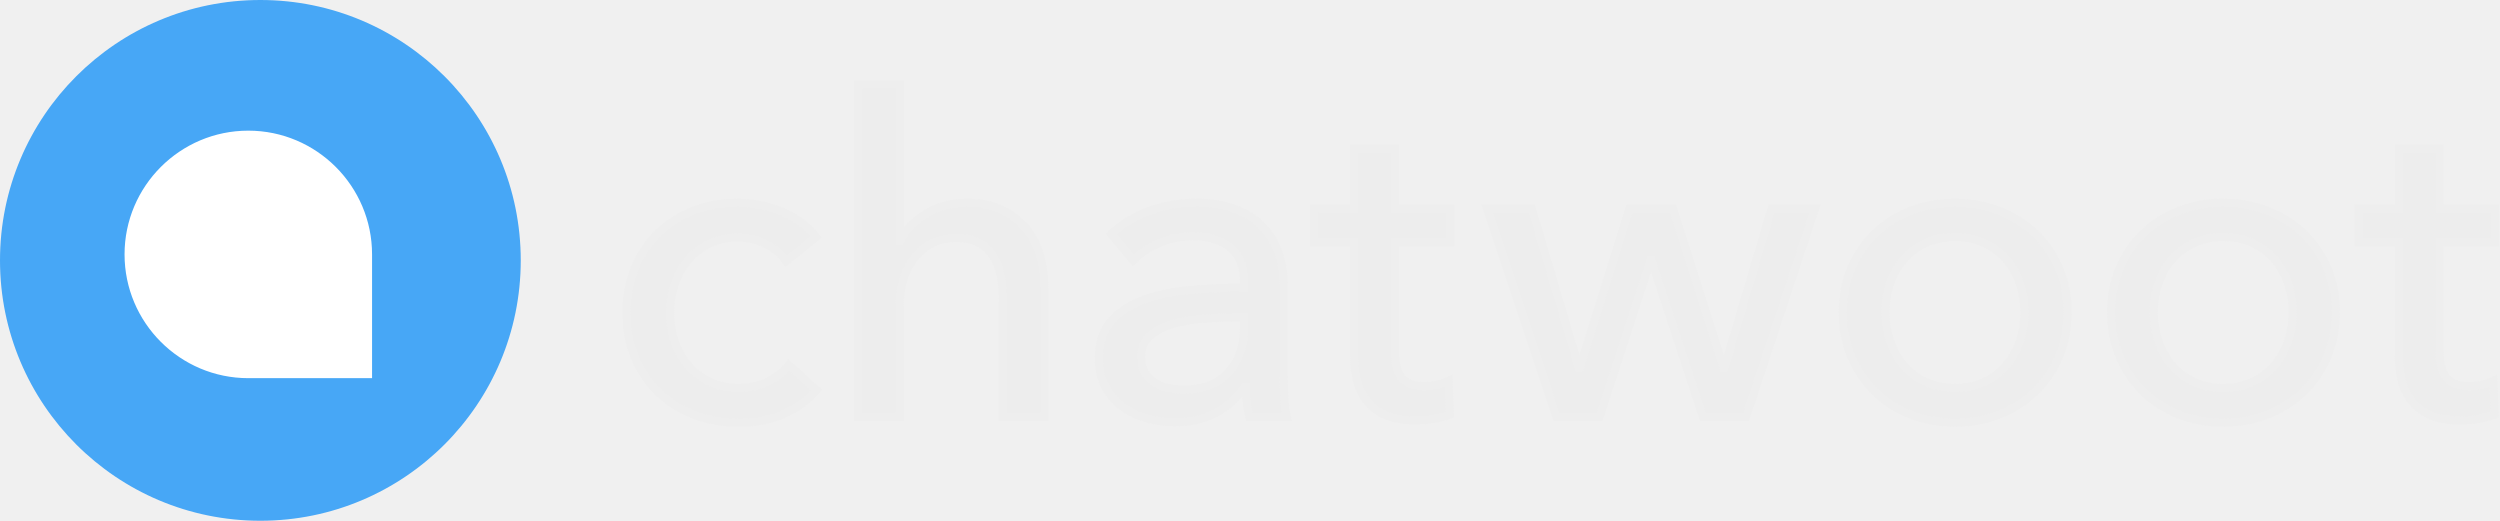
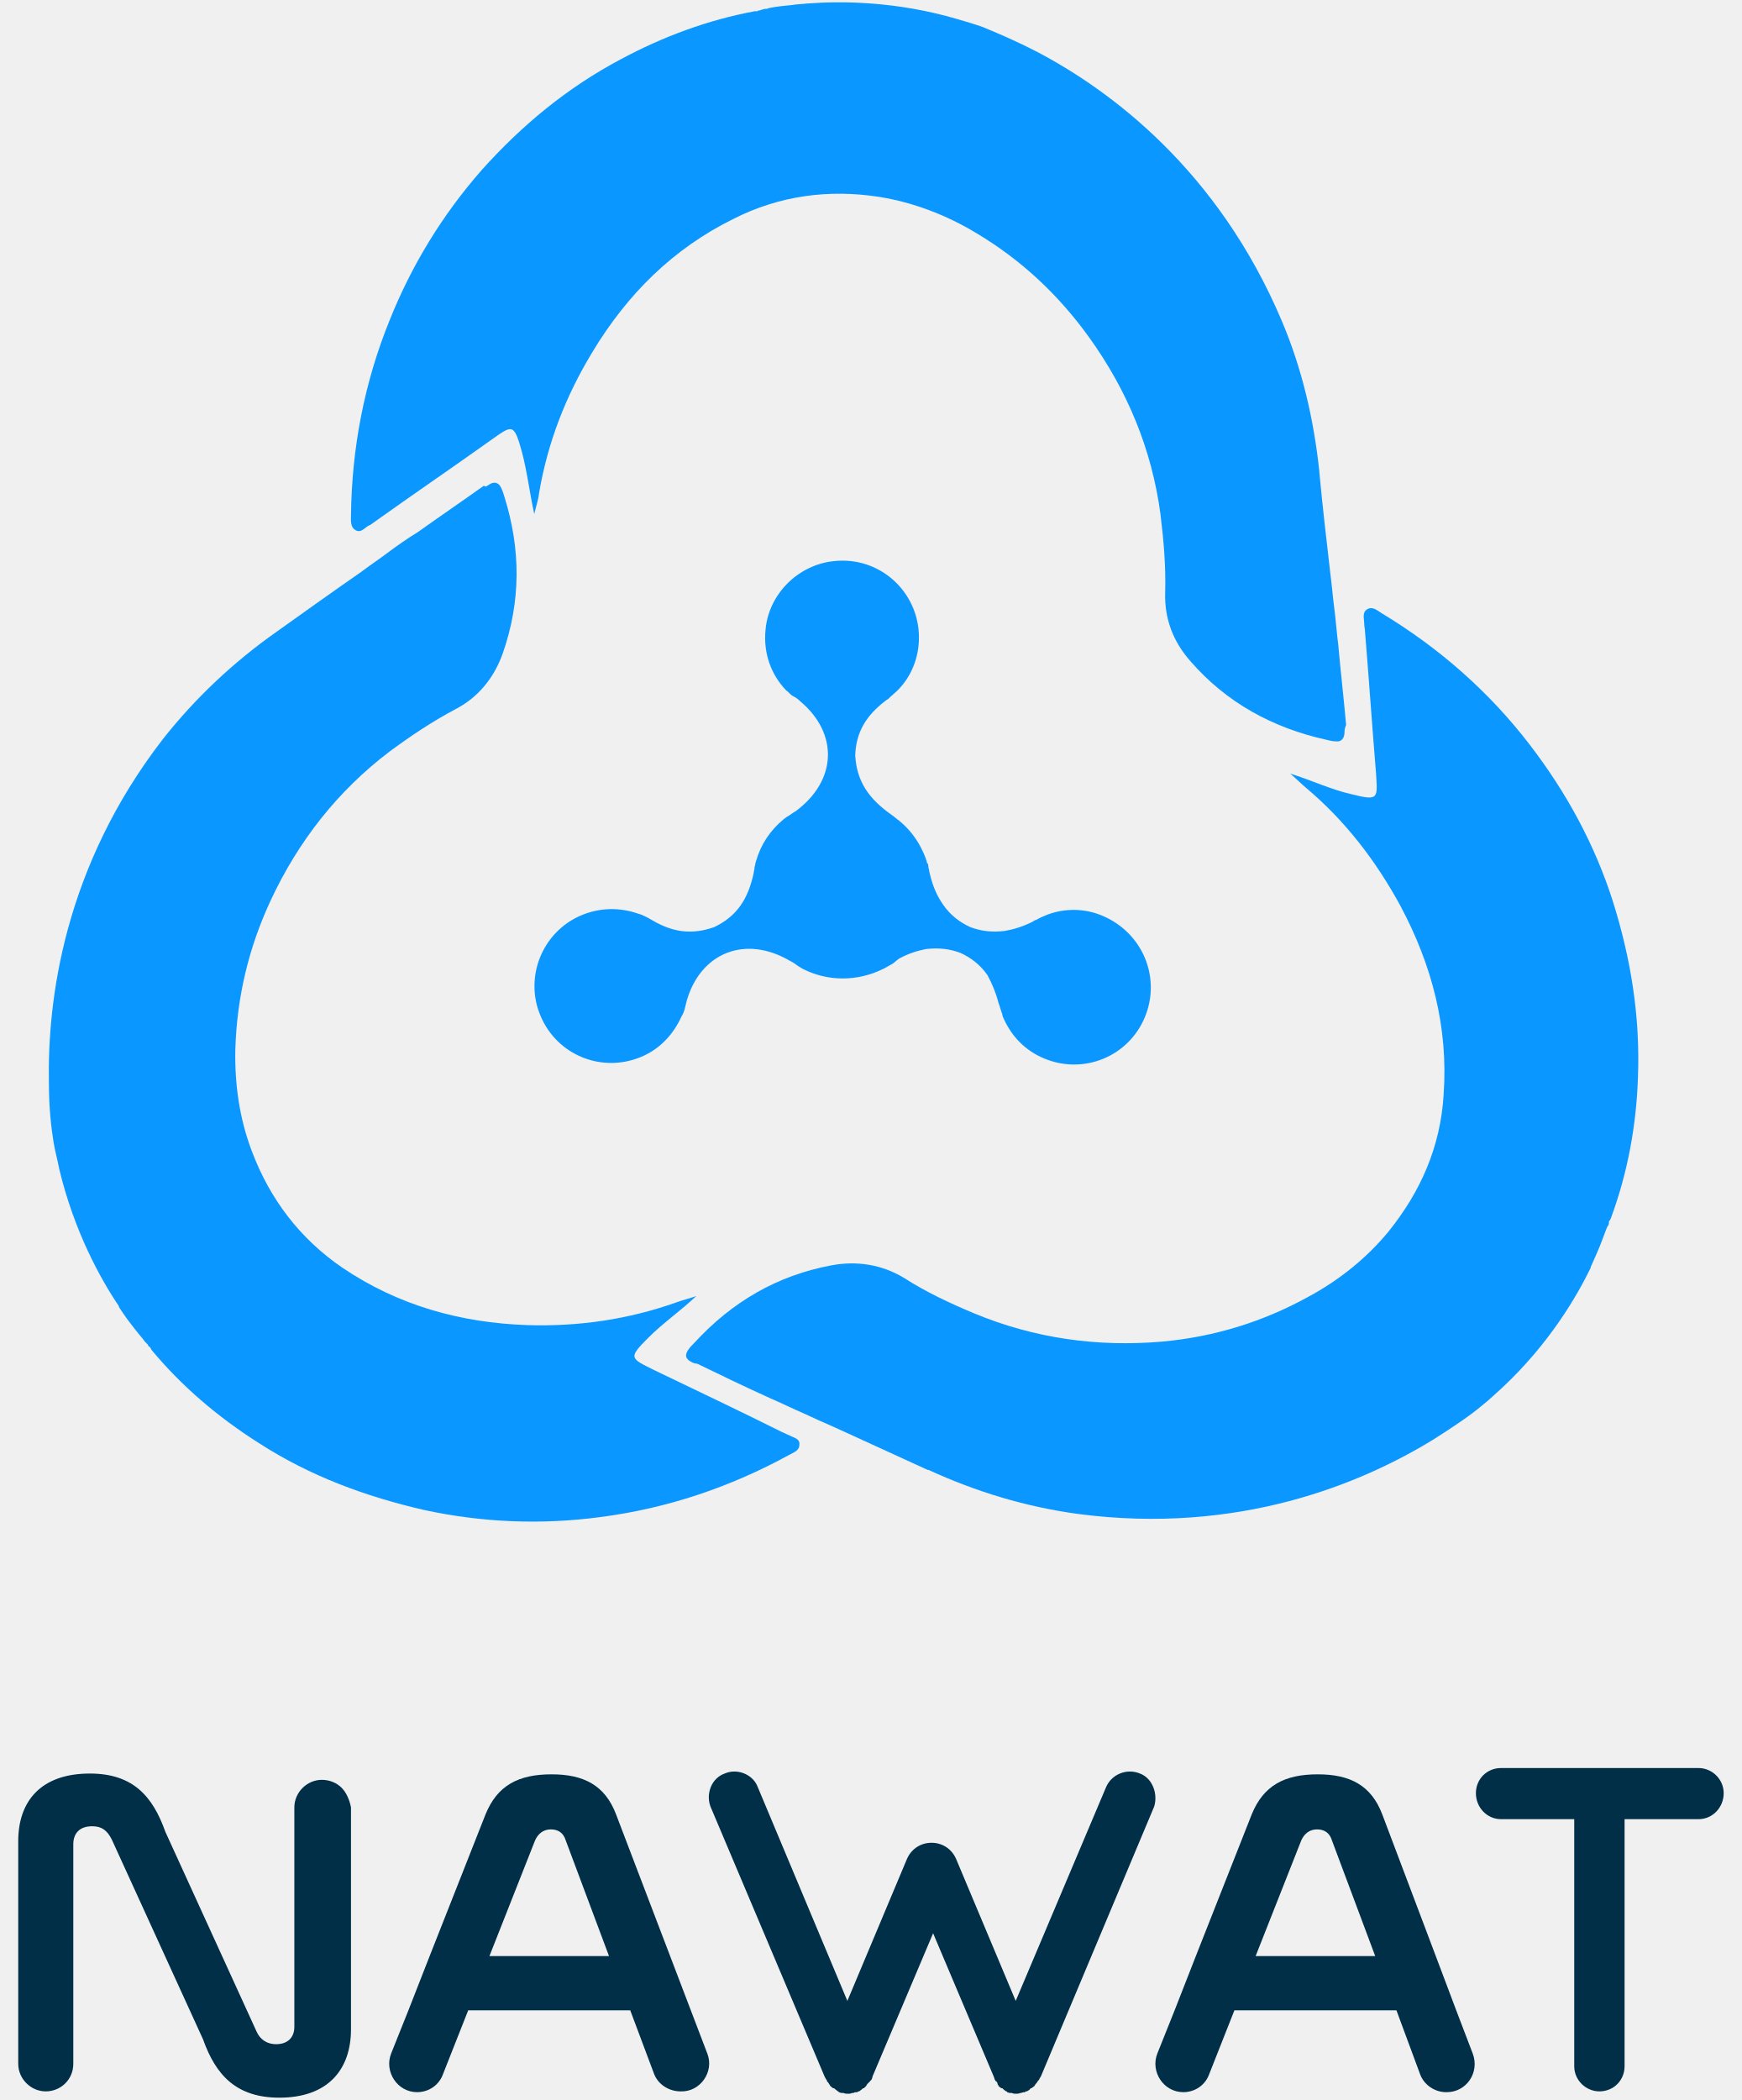
- <svg xmlns="http://www.w3.org/2000/svg" width="2458px" height="512px" viewBox="0 0 2458 512" version="1.1">
-   <g id="Page-1" stroke="none" stroke-width="1" fill="none" fill-rule="evenodd">
-     <g id="logo" fill-rule="nonzero">
-       <g id="woot-log">
-         <circle id="Oval" fill="#47A7F6" cx="256" cy="256" r="256" />
-         <path d="M362.808,368.808 L244.123,368.808 C178.699,368.808 125.457,315.562 125.457,250.122 C125.457,184.703 178.699,131.457 244.124,131.457 C309.565,131.457 362.808,184.703 362.808,250.122 L362.808,368.808 Z" id="Fill-1" stroke="#FFFFFF" stroke-width="6" fill="#FFFFFF" />
+ <svg xmlns="http://www.w3.org/2000/svg" version="1.1" id="Calque_1" x="0px" y="0px" viewBox="-0.298 -0.295 217.396 266.929" xml:space="preserve" width="2458" height="2963" preserveAspectRatio="xMidYMid meet">
+   <defs id="defs37" />
+   <style type="text/css" id="style2">
+ 	.st0{fill:#002F47;}
+ 	.st1{fill:#0A97FF;}
+ </style>
+   <g id="g32" transform="translate(-310.8,-256.1619)">
+     <g id="g30">
+       <g id="g16">
+         <g id="g12">
+           <path class="st0" d="m 351.9,483.1 c -0.6,-0.6 -1.5,-1 -2.5,-1 -1.9,0 -3.5,1.6 -3.5,3.5 v 27.9 c 0,1.4 -0.9,2.2 -2.3,2.2 -1.3,0 -2.1,-0.7 -2.5,-1.6 l -11.6,-25.4 c -1.6,-4.5 -4.1,-7.4 -9.6,-7.4 -6.2,0 -9.1,3.5 -9.1,8.6 v 28.3 c 0,1.9 1.6,3.5 3.5,3.5 1.9,0 3.5,-1.5 3.5,-3.5 v -27.9 c 0,-1.4 0.8,-2.3 2.4,-2.3 1.2,0 1.9,0.5 2.5,1.7 l 11.6,25.4 c 1.6,4.5 4.2,7.4 9.7,7.4 6.1,0 9.1,-3.5 9.1,-8.7 v -28.2 c -0.2,-1 -0.6,-1.9 -1.2,-2.5 z" id="path4" />
+           <path class="st0" d="m 453.4,481.3 c -1.7,-0.7 -3.6,0.1 -4.3,1.7 l -11.5,27.2 -7.6,-18.1 c -0.6,-1.3 -1.8,-2 -3.1,-2 -1.3,0 -2.5,0.7 -3.1,2 l -7.6,18.1 -11.4,-27.2 c -0.6,-1.6 -2.6,-2.4 -4.2,-1.7 -1.7,0.6 -2.4,2.6 -1.8,4.2 l 14.5,34.3 c 0.1,0.2 0.2,0.4 0.3,0.5 v 0.1 c 0.1,0.1 0.2,0.2 0.3,0.4 0.1,0.1 0.1,0.1 0.1,0.2 0.2,0.1 0.2,0.2 0.4,0.3 0,0 0,0 0.1,0 0.1,0.1 0.4,0.3 0.5,0.4 0.1,0 0.1,0 0.1,0.1 0.1,0 0.2,0.1 0.4,0.1 h 0.2 c 0.2,0.1 0.4,0.1 0.6,0.1 0.2,0 0.3,0 0.5,-0.1 h 0.2 c 0.1,-0.1 0.2,-0.1 0.5,-0.1 0,-0.1 0.1,-0.1 0.1,-0.1 0,0 0,0 0.1,0 0.1,-0.1 0.3,-0.2 0.5,-0.4 0,0 0,0 0.1,0 0.1,-0.1 0.2,-0.2 0.3,-0.3 0,-0.1 0.1,-0.1 0.1,-0.2 0.1,-0.1 0.2,-0.2 0.4,-0.4 0,0 0,-0.1 0.1,-0.1 0.1,-0.1 0.2,-0.4 0.2,-0.5 l 7.7,-18.2 7.7,18.2 c 0.1,0.2 0.1,0.4 0.2,0.5 0,0 0,0.1 0.1,0.1 0.1,0.1 0.2,0.2 0.2,0.4 0.1,0.1 0.1,0.1 0.1,0.2 0.1,0.1 0.2,0.2 0.4,0.3 0,0 0,0 0.1,0 0.1,0.1 0.3,0.3 0.5,0.4 0.1,0 0.1,0 0.1,0.1 0.1,0 0.2,0.1 0.4,0.1 0,0 0.1,0 0.2,0 0.2,0.1 0.4,0.1 0.5,0.1 0.2,0 0.4,0 0.6,-0.1 0,0 0.1,0 0.1,0 0.2,-0.1 0.4,-0.1 0.5,-0.1 0,-0.1 0.1,-0.1 0.1,-0.1 h 0.1 c 0.2,-0.1 0.4,-0.2 0.5,-0.4 h 0.1 c 0.1,-0.1 0.3,-0.2 0.4,-0.3 0,-0.1 0.1,-0.1 0.1,-0.2 0.1,-0.1 0.2,-0.2 0.3,-0.4 l 0.1,-0.1 c 0.1,-0.1 0.2,-0.4 0.3,-0.5 l 14.4,-34.3 c 0.5,-1.6 -0.2,-3.6 -1.8,-4.2 z" id="path6" />
+           <path class="st0" d="m 495.7,516.9 -2.1,-5.5 -2.6,-6.9 -6.8,-18 c -1.4,-3.7 -4.1,-5.1 -8.2,-5.1 -4.2,0 -6.9,1.4 -8.4,5.1 l -7.1,18 -2.7,6.9 -2.2,5.5 c -0.9,2.3 0.8,4.9 3.3,4.9 1.5,0 2.8,-0.9 3.3,-2.3 l 3.2,-8.1 H 486 l 3,8.1 c 0.5,1.4 1.9,2.3 3.3,2.3 h 0.1 c 2.5,0 4.2,-2.5 3.3,-4.9 z m -27.6,-12.4 5.8,-14.7 c 0.4,-0.9 1.1,-1.4 2,-1.4 0.9,0 1.6,0.4 1.9,1.4 l 5.5,14.7 z" id="path8" />
+           <path class="st0" d="m 524.4,480.6 h -25.1 c -1.8,0 -3.2,1.4 -3.2,3.2 0,1.8 1.4,3.3 3.2,3.3 h 9.3 v 31.4 c 0,1.8 1.5,3.2 3.2,3.2 1.8,0 3.2,-1.4 3.2,-3.2 v -31.4 h 9.4 c 1.8,0 3.2,-1.5 3.2,-3.3 0,-1.8 -1.5,-3.2 -3.2,-3.2 z" id="path10" />
+         </g>
+         <path class="st0" d="m 398.4,516.9 -11.6,-30.4 c -1.4,-3.7 -4.1,-5.1 -8.2,-5.1 -4.2,0 -6.9,1.4 -8.4,5.1 l -7.1,18 -2.7,6.9 -2.2,5.5 c -0.9,2.3 0.8,4.9 3.3,4.9 1.5,0 2.8,-0.9 3.3,-2.3 l 3.2,-8.1 h 20.6 l 3,8 c 0.5,1.4 1.9,2.3 3.4,2.3 2.5,0.1 4.3,-2.5 3.4,-4.8 z m -27.7,-12.4 5.8,-14.7 c 0.4,-0.9 1.1,-1.4 2,-1.4 0.9,0 1.6,0.4 1.9,1.4 l 5.5,14.7 z" id="path14" />
      </g>
-       <path d="M772.982,256.848 C768.658,250.217 762.171,244.667 753.522,240.198 C744.872,235.73 735.647,233.495 725.844,233.495 C715.177,233.495 705.735,235.513 697.518,239.55 C689.302,243.586 682.31,248.992 676.544,255.767 C670.778,262.542 666.381,270.398 663.354,279.336 C660.327,288.273 658.813,297.643 658.813,307.446 C658.813,317.248 660.327,326.618 663.354,335.555 C666.381,344.493 670.778,352.349 676.544,359.124 C682.31,365.899 689.374,371.305 697.735,375.341 C706.095,379.378 715.609,381.396 726.277,381.396 C736.656,381.396 746.098,379.378 754.603,375.341 C763.108,371.305 770.099,365.827 775.577,358.908 L802.822,383.558 C794.173,393.649 783.361,401.505 770.387,407.127 C757.414,412.749 742.71,415.56 726.277,415.56 C710.42,415.56 695.789,412.965 682.382,407.776 C668.976,402.586 657.372,395.307 647.569,385.937 C637.767,376.567 630.055,365.251 624.433,351.989 C618.811,338.727 616,323.879 616,307.446 C616,291.3 618.739,276.597 624.217,263.335 C629.695,250.073 637.335,238.685 647.137,229.171 C656.939,219.657 668.544,212.305 681.95,207.115 C695.356,201.926 709.843,199.331 725.412,199.331 C739.827,199.331 754.17,202.214 768.441,207.98 C782.713,213.746 794.028,222.107 802.389,233.063 L772.982,256.848 Z M885.421,236.09 C890.322,225.999 898.683,217.35 910.504,210.143 C922.324,202.935 935.586,199.331 950.29,199.331 C963.552,199.331 974.94,201.565 984.454,206.034 C993.968,210.503 1001.896,216.485 1008.239,223.981 C1014.582,231.477 1019.267,240.27 1022.294,250.361 C1025.321,260.452 1026.835,271.263 1026.835,282.795 L1026.835,409.938 L986.184,409.938 L986.184,296.634 C986.184,288.273 985.535,280.345 984.238,272.849 C982.94,265.353 980.562,258.722 977.102,252.956 C973.643,247.19 968.958,242.577 963.047,239.117 C957.137,235.658 949.425,233.928 939.911,233.928 C923.766,233.928 910.504,240.054 900.125,252.307 C889.746,264.56 884.556,280.921 884.556,301.391 L884.556,409.938 L843.905,409.938 L843.905,83 L884.556,83 L884.556,236.09 L885.421,236.09 Z M1223.171,277.174 C1223.171,261.893 1218.558,250.577 1209.332,243.226 C1200.106,235.874 1187.853,232.198 1172.573,232.198 C1161.041,232.198 1150.157,234.432 1139.923,238.901 C1129.688,243.37 1121.111,249.064 1114.191,255.983 L1092.568,230.036 C1102.659,220.522 1114.984,213.026 1129.544,207.548 C1144.103,202.07 1159.743,199.331 1176.465,199.331 C1191.169,199.331 1203.926,201.421 1214.738,205.602 C1225.549,209.782 1234.415,215.476 1241.334,222.684 C1248.253,229.892 1253.443,238.396 1256.902,248.199 C1260.362,258.001 1262.092,268.524 1262.092,279.768 L1262.092,369.287 C1262.092,376.206 1262.308,383.486 1262.741,391.126 C1263.173,398.766 1263.966,405.037 1265.119,409.938 L1228.36,409.938 C1226.054,400.136 1224.9,390.333 1224.9,380.531 L1223.603,380.531 C1216.107,391.487 1206.665,399.991 1195.277,406.046 C1183.889,412.1 1170.411,415.128 1154.842,415.128 C1146.77,415.128 1138.337,414.046 1129.544,411.884 C1120.75,409.722 1112.75,406.19 1105.542,401.289 C1098.334,396.388 1092.352,389.901 1087.595,381.828 C1082.838,373.756 1080.46,363.809 1080.46,351.989 C1080.46,336.42 1084.64,324.095 1093.001,315.014 C1101.362,305.932 1112.317,299.013 1125.868,294.256 C1139.418,289.499 1154.698,286.399 1171.708,284.958 C1188.718,283.516 1205.872,282.795 1223.171,282.795 L1223.171,277.174 Z M1213.224,312.203 C1203.133,312.203 1192.682,312.635 1181.871,313.5 C1171.059,314.365 1161.257,316.095 1152.464,318.689 C1143.67,321.284 1136.391,325.176 1130.625,330.366 C1124.859,335.555 1121.976,342.475 1121.976,351.124 C1121.976,357.178 1123.201,362.224 1125.651,366.26 C1128.102,370.296 1131.345,373.612 1135.382,376.206 C1139.418,378.801 1143.887,380.603 1148.788,381.612 C1153.689,382.621 1158.734,383.126 1163.924,383.126 C1182.952,383.126 1197.584,377.432 1207.818,366.044 C1218.053,354.655 1223.171,340.312 1223.171,323.014 L1223.171,312.203 L1213.224,312.203 Z M1425.993,238.252 L1371.504,238.252 L1371.504,345.069 C1371.504,357.467 1373.81,366.332 1378.423,371.666 C1383.036,376.999 1390.388,379.666 1400.478,379.666 C1404.226,379.666 1408.263,379.234 1412.587,378.369 C1416.912,377.504 1420.804,376.206 1424.264,374.477 L1425.561,407.776 C1420.66,409.506 1415.254,410.875 1409.344,411.884 C1403.433,412.893 1397.307,413.398 1390.964,413.398 C1371.648,413.398 1356.872,408.064 1346.637,397.397 C1336.402,386.729 1331.285,370.729 1331.285,349.394 L1331.285,238.252 L1291.931,238.252 L1291.931,204.953 L1331.285,204.953 L1331.285,146.139 L1371.504,146.139 L1371.504,204.953 L1425.993,204.953 L1425.993,238.252 Z M1506.078,204.953 L1552.351,361.503 L1553.216,361.503 L1602.083,204.953 L1644.897,204.953 L1694.629,361.503 L1695.494,361.503 L1741.767,204.953 L1784.581,204.953 L1716.685,409.938 L1674.304,409.938 L1623.706,255.983 L1622.841,255.983 L1572.676,409.938 L1530.295,409.938 L1461.967,204.953 L1506.078,204.953 Z M2032.811,307.013 C2032.811,322.87 2030,337.429 2024.378,350.691 C2018.756,363.953 2010.972,375.413 2001.026,385.072 C1991.079,394.73 1979.331,402.226 1965.78,407.56 C1952.23,412.893 1937.671,415.56 1922.102,415.56 C1906.534,415.56 1891.974,412.893 1878.424,407.56 C1864.873,402.226 1853.197,394.73 1843.395,385.072 C1833.592,375.413 1825.88,363.953 1820.258,350.691 C1814.636,337.429 1811.825,322.87 1811.825,307.013 C1811.825,291.156 1814.636,276.669 1820.258,263.551 C1825.88,250.433 1833.592,239.117 1843.395,229.603 C1853.197,220.089 1864.873,212.665 1878.424,207.332 C1891.974,201.998 1906.534,199.331 1922.102,199.331 C1937.671,199.331 1952.23,201.998 1965.78,207.332 C1979.331,212.665 1991.079,220.089 2001.026,229.603 C2010.972,239.117 2018.756,250.433 2024.378,263.551 C2030,276.669 2032.811,291.156 2032.811,307.013 Z M1990.43,307.013 C1990.43,297.211 1988.917,287.841 1985.89,278.903 C1982.862,269.966 1978.466,262.11 1972.7,255.334 C1966.934,248.559 1959.798,243.154 1951.293,239.117 C1942.788,235.081 1933.058,233.063 1922.102,233.063 C1911.146,233.063 1901.416,235.081 1892.911,239.117 C1884.406,243.154 1877.271,248.559 1871.505,255.334 C1865.738,262.11 1861.342,269.966 1858.315,278.903 C1855.287,287.841 1853.774,297.211 1853.774,307.013 C1853.774,316.816 1855.287,326.185 1858.315,335.123 C1861.342,344.06 1865.738,351.989 1871.505,358.908 C1877.271,365.827 1884.406,371.305 1892.911,375.341 C1901.416,379.378 1911.146,381.396 1922.102,381.396 C1933.058,381.396 1942.788,379.378 1951.293,375.341 C1959.798,371.305 1966.934,365.827 1972.7,358.908 C1978.466,351.989 1982.862,344.06 1985.89,335.123 C1988.917,326.185 1990.43,316.816 1990.43,307.013 Z M2296.611,307.013 C2296.611,322.87 2293.8,337.429 2288.178,350.691 C2282.556,363.953 2274.771,375.413 2264.825,385.072 C2254.878,394.73 2243.13,402.226 2229.58,407.56 C2216.029,412.893 2201.47,415.56 2185.901,415.56 C2170.333,415.56 2155.774,412.893 2142.223,407.56 C2128.673,402.226 2116.996,394.73 2107.194,385.072 C2097.392,375.413 2089.68,363.953 2084.058,350.691 C2078.436,337.429 2075.625,322.87 2075.625,307.013 C2075.625,291.156 2078.436,276.669 2084.058,263.551 C2089.68,250.433 2097.392,239.117 2107.194,229.603 C2116.996,220.089 2128.673,212.665 2142.223,207.332 C2155.774,201.998 2170.333,199.331 2185.901,199.331 C2201.47,199.331 2216.029,201.998 2229.58,207.332 C2243.13,212.665 2254.878,220.089 2264.825,229.603 C2274.771,239.117 2282.556,250.433 2288.178,263.551 C2293.8,276.669 2296.611,291.156 2296.611,307.013 Z M2254.23,307.013 C2254.23,297.211 2252.716,287.841 2249.689,278.903 C2246.662,269.966 2242.265,262.11 2236.499,255.334 C2230.733,248.559 2223.597,243.154 2215.092,239.117 C2206.587,235.081 2196.857,233.063 2185.901,233.063 C2174.946,233.063 2165.215,235.081 2156.71,239.117 C2148.205,243.154 2141.07,248.559 2135.304,255.334 C2129.538,262.11 2125.141,269.966 2122.114,278.903 C2119.087,287.841 2117.573,297.211 2117.573,307.013 C2117.573,316.816 2119.087,326.185 2122.114,335.123 C2125.141,344.06 2129.538,351.989 2135.304,358.908 C2141.07,365.827 2148.205,371.305 2156.71,375.341 C2165.215,379.378 2174.946,381.396 2185.901,381.396 C2196.857,381.396 2206.587,379.378 2215.092,375.341 C2223.597,371.305 2230.733,365.827 2236.499,358.908 C2242.265,351.989 2246.662,344.06 2249.689,335.123 C2252.716,326.185 2254.23,316.816 2254.23,307.013 Z M2453.16,238.252 L2398.671,238.252 L2398.671,345.069 C2398.671,357.467 2400.977,366.332 2405.59,371.666 C2410.203,376.999 2417.554,379.666 2427.645,379.666 C2431.393,379.666 2435.429,379.234 2439.754,378.369 C2444.079,377.504 2447.971,376.206 2451.43,374.477 L2452.728,407.776 C2447.827,409.506 2442.421,410.875 2436.511,411.884 C2430.6,412.893 2424.474,413.398 2418.131,413.398 C2398.815,413.398 2384.039,408.064 2373.804,397.397 C2363.569,386.729 2358.452,370.729 2358.452,349.394 L2358.452,238.252 L2319.098,238.252 L2319.098,204.953 L2358.452,204.953 L2358.452,146.139 L2398.671,146.139 L2398.671,204.953 L2453.16,204.953 L2453.16,238.252 Z" id="chatwoot" stroke="#EEEEEE" stroke-width="8" fill="#EDEDED" />
+       <g id="g28">
+         <g id="g24">
+           <path class="st1" d="m 479.4,348.9 c 0,0.8 -0.4,1.3 -1.1,1.2 -0.4,0 -0.8,-0.1 -1.2,-0.2 -6.8,-1.5 -12.7,-4.7 -17.3,-10 -2.2,-2.5 -3.3,-5.4 -3.2,-8.7 0.1,-3.4 -0.2,-6.7 -0.6,-10 -1.1,-8.2 -4.2,-15.7 -9.1,-22.5 -3.9,-5.4 -8.6,-9.8 -14.3,-13.2 -3.8,-2.3 -8,-3.9 -12.3,-4.6 -6.4,-1 -12.7,-0.2 -18.6,2.8 -7.7,3.8 -13.5,9.6 -17.9,16.9 -3.4,5.6 -5.7,11.5 -6.8,18 -0.1,0.9 -0.4,1.7 -0.6,2.6 -0.6,-2.7 -0.9,-5.4 -1.6,-8 -1,-3.6 -1.2,-3.3 -3.9,-1.4 -4.9,3.5 -9.9,6.9 -14.8,10.4 -0.3,0.2 -0.5,0.4 -0.8,0.5 -0.5,0.3 -1,1 -1.7,0.5 -0.6,-0.4 -0.5,-1.2 -0.5,-1.8 0.1,-8.6 1.7,-16.9 4.9,-24.8 2.8,-7 6.7,-13.4 11.7,-19.1 5.1,-5.7 10.9,-10.5 17.7,-14.1 5.4,-2.9 11.1,-5 17,-6.1 0,0 0.1,0 0.2,0 0.1,0 0.2,0 0.3,-0.1 0.1,0 0.2,0 0.4,-0.1 0.1,0 0.3,-0.1 0.4,-0.1 0.2,0 0.3,0 0.5,-0.1 0.9,-0.2 2,-0.3 3,-0.4 0.5,-0.1 1.2,-0.1 2,-0.2 h 0.1 c 4.1,-0.3 11.1,-0.3 18.9,2 1,0.3 2.1,0.6 3.2,1 0,0 0,0 0,0 1.7,0.7 4.1,1.7 7,3.2 9.3,4.9 22.9,15 31,34.1 2.6,6.1 4.1,12.6 4.8,19.2 0,0 0,0 0,0.1 0.4,4.3 0.9,8.6 1.4,12.9 0.2,1.5 0.3,2.9 0.5,4.4 0.2,1.5 0.3,3.1 0.5,4.6 0.3,3.4 0.7,6.8 1,10.2 -0.2,0.5 -0.2,0.7 -0.2,0.9 z" id="path18" />
+           <path class="st1" d="m 396.4,429 c -0.8,-0.4 -0.9,-0.9 -0.4,-1.6 0.2,-0.3 0.5,-0.6 0.8,-0.9 4.7,-5.1 10.4,-8.5 17.4,-9.8 3.2,-0.6 6.4,-0.1 9.2,1.6 2.8,1.8 5.8,3.2 8.9,4.5 7.7,3.2 15.7,4.3 23.9,3.6 6.6,-0.6 12.8,-2.5 18.6,-5.7 3.9,-2.1 7.4,-4.9 10.2,-8.3 4.1,-5.1 6.6,-10.8 7,-17.4 0.6,-8.6 -1.5,-16.5 -5.5,-24 -3.1,-5.7 -7,-10.8 -12,-15 -0.7,-0.6 -1.3,-1.2 -2,-1.8 2.6,0.8 5.1,2 7.7,2.6 3.6,0.9 3.4,0.6 3.2,-2.7 -0.5,-6 -0.9,-12 -1.4,-18 0,-0.3 -0.1,-0.6 -0.1,-1 0,-0.6 -0.3,-1.4 0.4,-1.8 0.7,-0.4 1.3,0.2 1.8,0.5 7.3,4.4 13.7,10 18.9,16.8 4.6,6 8.2,12.6 10.5,19.8 2.3,7.3 3.5,14.7 3.2,22.4 -0.2,6.1 -1.3,12.1 -3.4,17.8 0,0 0,0.1 -0.1,0.2 0,0.1 0,0.1 -0.1,0.2 -0.1,0.1 -0.1,0.2 -0.1,0.4 0,0.1 -0.1,0.3 -0.2,0.4 -0.1,0.2 -0.1,0.3 -0.2,0.5 -0.3,0.8 -0.7,1.9 -1.1,2.8 -0.2,0.5 -0.5,1.1 -0.8,1.8 v 0.1 c -1.8,3.7 -5.3,9.7 -11.3,15.3 -0.8,0.7 -1.6,1.5 -2.5,2.2 0,0 0,0 0,0 -1.4,1.2 -3.6,2.7 -6.3,4.4 -9,5.5 -24.6,12.1 -45.1,9.4 -6.6,-0.9 -12.9,-2.8 -19,-5.6 0,0 0,0 -0.1,0 -3.9,-1.8 -7.9,-3.6 -11.8,-5.4 -1.4,-0.6 -2.7,-1.2 -4,-1.8 -1.4,-0.6 -2.8,-1.3 -4.2,-1.9 -3.1,-1.4 -6.2,-2.9 -9.3,-4.4 -0.3,0 -0.5,-0.1 -0.7,-0.2 z" id="path20" />
+           <path class="st1" d="m 370.6,317.5 c 0.7,-0.5 1.3,-0.3 1.6,0.4 0.2,0.4 0.3,0.8 0.4,1.1 2.1,6.7 2.1,13.3 -0.2,19.9 -1.1,3.1 -3.1,5.6 -6,7.1 -3,1.6 -5.7,3.4 -8.4,5.4 -6.6,5 -11.6,11.4 -15.1,18.9 -2.8,6 -4.3,12.3 -4.5,18.9 -0.1,4.4 0.5,8.8 2.1,13 2.3,6.1 6.1,11.1 11.5,14.8 7.1,4.8 15,7 23.5,7.3 6.5,0.2 12.8,-0.7 19,-2.9 0.8,-0.3 1.7,-0.5 2.5,-0.8 -2,1.9 -4.2,3.4 -6.1,5.3 -2.6,2.6 -2.3,2.6 0.7,4.1 5.4,2.6 10.9,5.2 16.3,7.9 0.3,0.1 0.6,0.3 0.9,0.4 0.5,0.3 1.4,0.4 1.3,1.2 0,0.8 -0.8,1 -1.3,1.3 -7.5,4.1 -15.5,6.8 -24,7.9 -7.5,1 -15,0.7 -22.4,-0.9 -7.4,-1.7 -14.5,-4.3 -21,-8.5 -5.2,-3.3 -9.8,-7.2 -13.7,-11.9 0,0 0,-0.1 -0.1,-0.2 0,-0.1 -0.1,-0.1 -0.2,-0.2 -0.1,-0.1 -0.1,-0.2 -0.2,-0.3 -0.1,-0.1 -0.2,-0.2 -0.3,-0.3 -0.1,-0.1 -0.2,-0.3 -0.3,-0.4 -0.6,-0.7 -1.3,-1.6 -1.9,-2.4 -0.3,-0.4 -0.7,-1 -1.1,-1.6 v -0.1 c -2.3,-3.4 -5.7,-9.5 -7.6,-17.5 -0.2,-1.1 -0.5,-2.1 -0.7,-3.3 0,0 0,0 0,0 -0.3,-1.8 -0.6,-4.4 -0.6,-7.6 -0.2,-10.5 1.9,-27.4 14.5,-43.7 4.1,-5.2 9,-9.8 14.4,-13.6 0,0 0,0 0,0 3.5,-2.5 7,-5 10.6,-7.5 1.2,-0.9 2.4,-1.7 3.6,-2.6 1.2,-0.9 2.5,-1.8 3.8,-2.6 2.8,-2 5.6,-3.9 8.4,-5.9 0.2,0.2 0.3,0.1 0.6,-0.1 z" id="path22" />
+         </g>
+         <path class="st1" d="m 454,385.2 c -2.1,5 -7.8,7.3 -12.8,5.2 -2.4,-1 -4.1,-2.8 -5.1,-5 -0.1,-0.2 -0.2,-0.4 -0.2,-0.6 0,0 0,0 0,0 -0.2,-0.5 -0.3,-1 -0.5,-1.5 -0.3,-1.2 -0.8,-2.4 -1.4,-3.5 0,0 0,0 0,0 -0.9,-1.3 -2.1,-2.2 -3.4,-2.8 -1.3,-0.5 -2.7,-0.7 -4.4,-0.5 -1,0.2 -2.1,0.5 -3.4,1.2 -0.3,0.2 -0.6,0.5 -0.9,0.7 -0.1,0 -0.1,0.1 -0.2,0.1 -0.2,0.1 -0.5,0.3 -0.7,0.4 -0.1,0 -0.1,0.1 -0.2,0.1 -3.4,1.7 -7.2,1.6 -10.3,0 -0.2,-0.1 -0.3,-0.2 -0.5,-0.3 -0.4,-0.3 -0.7,-0.5 -1.1,-0.7 -5.6,-3.3 -11.3,-1.1 -13.1,5 -0.1,0.4 -0.2,0.8 -0.3,1.2 v 0 c 0,0 0,0 0,0 -0.1,0.3 -0.2,0.6 -0.4,0.9 -1,2.2 -2.7,4.1 -5.1,5.1 -5,2.1 -10.7,-0.2 -12.8,-5.2 -2.1,-4.9 0.2,-10.7 5.2,-12.8 2.4,-1 4.9,-1 7.2,-0.2 0.4,0.1 0.8,0.3 1.2,0.5 0,0 0,0 0,0 0.2,0.1 0.5,0.3 0.7,0.4 v 0 c 2.6,1.5 5,1.8 7.8,0.8 2.9,-1.4 4.3,-3.6 5,-6.9 0,-0.2 0.1,-0.4 0.1,-0.7 0.1,-0.3 0.1,-0.6 0.2,-0.8 0.6,-2.1 1.8,-3.9 3.5,-5.3 0.1,-0.1 0.3,-0.2 0.4,-0.3 0.4,-0.2 0.7,-0.5 1.1,-0.7 5.3,-3.9 5.5,-9.9 0.6,-14 0,0 0,0 0,0 -0.3,-0.3 -0.6,-0.5 -1,-0.7 0,0 0,0 0,0 -0.3,-0.2 -0.5,-0.5 -0.8,-0.7 -1.9,-2 -2.9,-4.7 -2.6,-7.7 0.4,-4.5 4.1,-8.2 8.6,-8.7 5.9,-0.7 10.9,3.9 10.9,9.7 0,2.6 -1,5 -2.7,6.7 -0.4,0.4 -0.8,0.7 -1.2,1.1 -0.1,0.1 -0.2,0.1 -0.3,0.2 -2.5,1.9 -3.8,4 -3.9,7 0.2,3.3 1.7,5.5 4.7,7.6 0.3,0.2 0.6,0.5 0.9,0.7 1.1,0.9 2,2 2.7,3.3 0.3,0.6 0.6,1.2 0.8,1.9 0,0.1 0,0.2 0.1,0.2 0.1,0.2 0.1,0.4 0.1,0.5 0,0 0,0 0,0 0.1,0.3 0.1,0.6 0.2,0.9 0,0 0,0 0,0 0.4,1.7 1,2.9 1.7,3.9 0.9,1.3 2.1,2.2 3.4,2.8 1.3,0.5 2.7,0.7 4.4,0.5 1.1,-0.2 2.2,-0.5 3.6,-1.2 0.1,-0.1 0.3,-0.2 0.4,-0.2 0.5,-0.3 1,-0.5 1.5,-0.7 2.2,-0.8 4.7,-0.8 7,0.2 5.1,2.2 7.4,7.9 5.3,12.9 z" id="path26" />
+       </g>
    </g>
  </g>
</svg>
